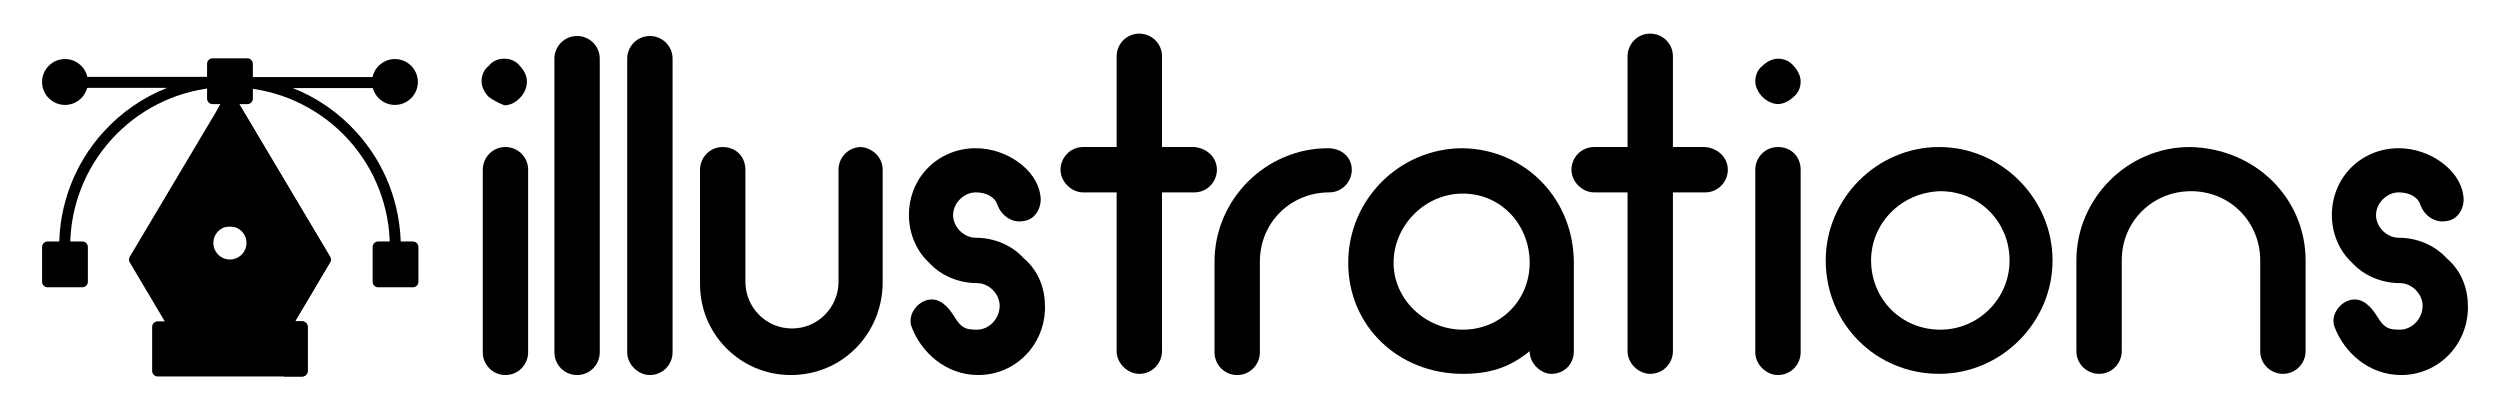
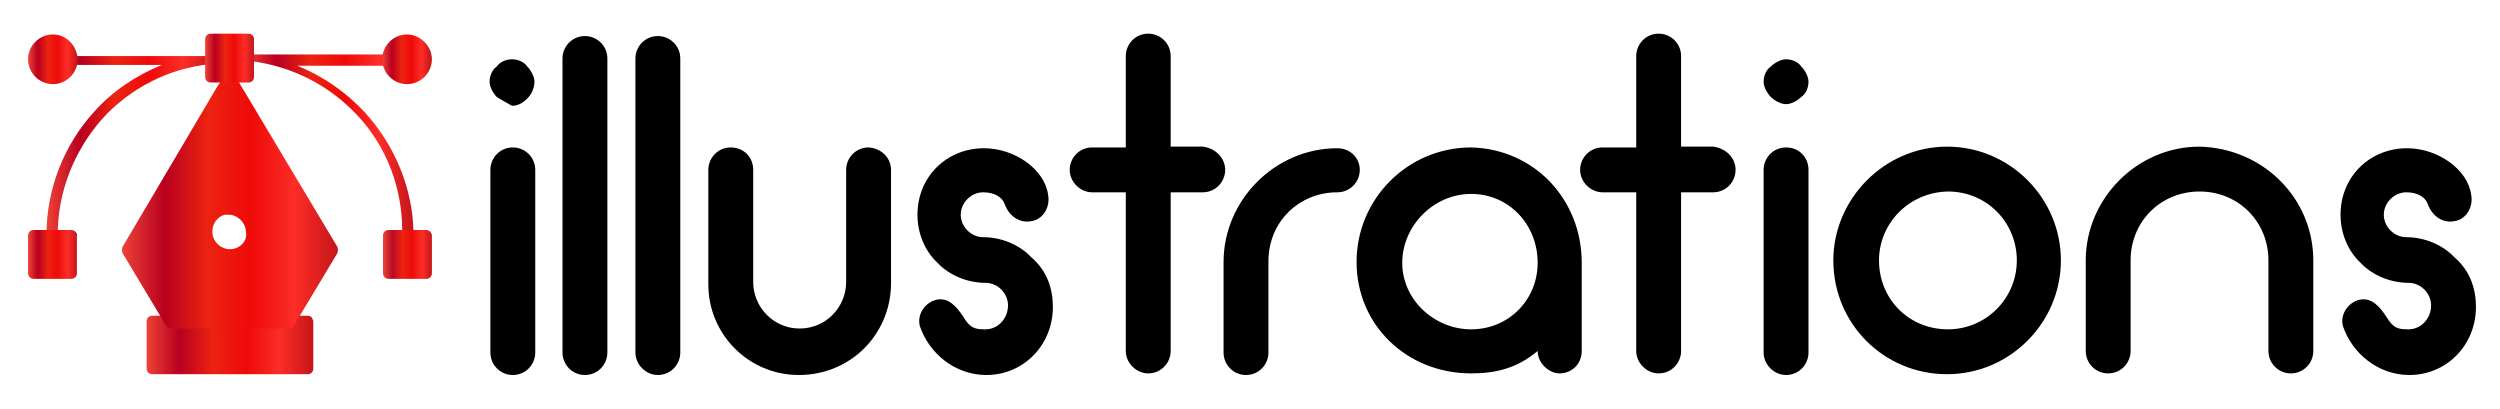
- <svg xmlns="http://www.w3.org/2000/svg" width="312" height="51">
-   <style type="text/css">.st1{fill:#000000;}
- 	.st2{fill:#000000;}
- 	.st3{fill:#000000;}
- 	.st4{fill:#000000;}</style>
-   <g>
-     <rect x="-1" y="-1" width="158" height="27.5" id="canvas_background" fill="none" />
-   </g>
-   <g>
-     <g id="svg_14" stroke="null">
-       <path id="svg_1" class="st0" d="m60.994,12.092c-0.447,-0.447 -0.894,-1.192 -0.894,-1.937c0,-0.745 0.298,-1.49 0.894,-1.937c0.447,-0.596 1.192,-0.894 1.937,-0.894c0.745,0 1.49,0.298 1.937,0.894c0.447,0.447 0.894,1.192 0.894,1.937c0,0.745 -0.298,1.49 -0.894,2.086s-1.192,0.894 -1.937,0.894c-0.745,-0.298 -1.341,-0.596 -1.937,-1.043zm-0.745,31.881l0,-22.794c0,-1.49 1.192,-2.831 2.831,-2.831c1.49,0 2.831,1.192 2.831,2.831l0,22.794c0,1.49 -1.192,2.831 -2.831,2.831c-1.639,0 -2.831,-1.341 -2.831,-2.831z" stroke="null" fill="#000000" />
-       <path id="svg_2" class="st0" d="m69.188,43.973l0,-36.649c0,-1.49 1.192,-2.831 2.831,-2.831c1.49,0 2.831,1.192 2.831,2.831l0,36.649c0,1.49 -1.192,2.831 -2.831,2.831c-1.639,0 -2.831,-1.341 -2.831,-2.831z" stroke="null" fill="#000000" />
-       <path id="svg_3" class="st0" d="m78.275,43.973l0,-36.649c0,-1.49 1.192,-2.831 2.831,-2.831c1.49,0 2.831,1.192 2.831,2.831l0,36.649c0,1.49 -1.192,2.831 -2.831,2.831c-1.49,0 -2.831,-1.341 -2.831,-2.831z" stroke="null" fill="#000000" />
-       <path id="svg_4" class="st0" d="m110.157,21.18l0,14.153l0,0.149c-0.149,6.257 -5.065,11.322 -11.471,11.322c-6.257,0 -11.322,-5.065 -11.322,-11.322l0,-0.149l0,-14.153c0,-1.49 1.192,-2.831 2.831,-2.831s2.831,1.192 2.831,2.831l0,14.004c0,3.129 2.533,5.81 5.81,5.81c3.278,0 5.81,-2.682 5.81,-5.81l0,-14.004c0,-1.49 1.192,-2.831 2.831,-2.831c1.49,0.149 2.682,1.341 2.682,2.831l-0,0z" stroke="null" fill="#000000" />
-       <path id="svg_5" class="st0" d="m130.418,38.312c0,4.767 -3.724,8.492 -8.343,8.492c-4.022,0 -7.151,-2.831 -8.343,-6.108c-0.447,-1.49 0.745,-2.98 2.086,-3.278c1.49,-0.298 2.533,0.894 3.278,2.086c0.894,1.49 1.49,1.639 2.831,1.639c1.49,0 2.831,-1.341 2.831,-2.98c0,-1.49 -1.341,-2.831 -2.831,-2.831c-2.235,0 -4.469,-0.894 -5.959,-2.533c-1.639,-1.49 -2.533,-3.724 -2.533,-5.959c0,-4.767 3.724,-8.343 8.343,-8.343c3.873,0 7.598,2.682 8.045,5.81c0.298,1.49 -0.596,3.129 -2.086,3.278c-1.49,0.298 -2.831,-0.745 -3.278,-2.086c-0.298,-0.894 -1.341,-1.49 -2.682,-1.49c-1.49,0 -2.831,1.341 -2.831,2.831c0,1.49 1.341,2.831 2.831,2.831c2.235,0 4.469,0.894 5.959,2.533c1.937,1.639 2.682,3.873 2.682,6.108l0,0l0,-0z" stroke="null" fill="#000000" />
-       <path id="svg_6" class="st0" d="m151.871,21.18c0,1.49 -1.192,2.831 -2.831,2.831l-4.022,0l0,19.814c0,1.49 -1.192,2.831 -2.831,2.831c-1.49,0 -2.831,-1.341 -2.831,-2.831l0,-19.814l-4.171,0c-1.49,0 -2.831,-1.341 -2.831,-2.831c0,-1.49 1.192,-2.831 2.831,-2.831l4.171,0l0,-11.322c0,-1.49 1.192,-2.831 2.831,-2.831c1.49,0 2.831,1.192 2.831,2.831l0,11.322l4.022,0c1.639,0.149 2.831,1.341 2.831,2.831z" stroke="null" fill="#000000" />
-       <path id="svg_7" class="st0" d="m168.705,21.18c0,1.49 -1.192,2.831 -2.831,2.831c-4.767,0 -8.641,3.724 -8.641,8.641l0,11.322c0,1.49 -1.192,2.831 -2.831,2.831s-2.831,-1.341 -2.831,-2.831l0,-11.322c0,-7.747 6.406,-14.153 14.153,-14.153c1.788,0 2.98,1.192 2.98,2.682l0,0z" stroke="null" fill="#000000" />
-       <path id="svg_8" class="st0" d="m196.415,32.8l0,11.024c0,1.639 -1.192,2.831 -2.831,2.831c-1.192,0 -2.682,-1.192 -2.682,-2.831c-2.533,2.086 -5.065,2.831 -8.343,2.831c-8.045,0 -14.302,-5.959 -14.302,-13.855s6.406,-14.302 14.302,-14.302c7.896,0.149 13.855,6.406 13.855,14.302l0,0zm-5.512,0c0,-4.767 -3.575,-8.641 -8.343,-8.641c-4.767,0 -8.641,4.022 -8.641,8.641s4.022,8.343 8.641,8.343c4.767,0 8.343,-3.724 8.343,-8.343z" stroke="null" fill="#000000" />
-       <path id="svg_9" class="st0" d="m215.633,21.18c0,1.49 -1.192,2.831 -2.831,2.831l-4.022,0l0,19.814c0,1.49 -1.192,2.831 -2.831,2.831c-1.49,0 -2.831,-1.341 -2.831,-2.831l0,-19.814l-4.171,0c-1.49,0 -2.831,-1.341 -2.831,-2.831c0,-1.49 1.192,-2.831 2.831,-2.831l4.171,0l0,-11.322c0,-1.49 1.192,-2.831 2.831,-2.831c1.49,0 2.831,1.192 2.831,2.831l0,11.322l4.022,0c1.639,0.149 2.831,1.341 2.831,2.831z" stroke="null" fill="#000000" />
-       <path id="svg_10" class="st0" d="m219.954,12.092c-0.447,-0.447 -0.894,-1.192 -0.894,-1.937c0,-0.745 0.298,-1.49 0.894,-1.937c0.447,-0.447 1.192,-0.894 1.937,-0.894s1.49,0.298 1.937,0.894c0.447,0.447 0.894,1.192 0.894,1.937c0,0.745 -0.298,1.49 -0.894,1.937c-0.447,0.447 -1.192,0.894 -1.937,0.894s-1.49,-0.447 -1.937,-0.894zm-0.894,31.881l0,-22.794c0,-1.49 1.192,-2.831 2.831,-2.831s2.831,1.192 2.831,2.831l0,22.794c0,1.49 -1.192,2.831 -2.831,2.831c-1.49,0 -2.831,-1.341 -2.831,-2.831z" stroke="null" fill="#000000" />
-       <path id="svg_11" class="st0" d="m227.85,32.502c0,-7.747 6.406,-14.153 14.153,-14.153c7.747,0 14.153,6.406 14.153,14.153s-6.406,14.153 -14.153,14.153c-7.896,0 -14.153,-6.257 -14.153,-14.153zm5.661,0c0,4.767 3.724,8.641 8.641,8.641c4.767,0 8.641,-3.873 8.641,-8.641s-3.724,-8.641 -8.641,-8.641c-4.916,0.149 -8.641,4.022 -8.641,8.641z" stroke="null" fill="#000000" />
-       <path id="svg_12" class="st0" d="m287.739,32.502l0,11.322c0,1.49 -1.192,2.831 -2.831,2.831c-1.49,0 -2.831,-1.192 -2.831,-2.831l0,-11.322c0,-4.767 -3.724,-8.641 -8.641,-8.641c-4.767,0 -8.641,3.724 -8.641,8.641l0,11.322c0,1.49 -1.192,2.831 -2.831,2.831c-1.49,0 -2.831,-1.192 -2.831,-2.831l0,-11.322c0,-7.747 6.406,-14.153 14.153,-14.153c8.194,0.149 14.451,6.406 14.451,14.153z" stroke="null" fill="#000000" />
-       <path id="svg_13" class="st0" d="m308,38.312c0,4.767 -3.724,8.492 -8.343,8.492c-4.022,0 -7.151,-2.831 -8.343,-6.108c-0.447,-1.49 0.745,-2.98 2.086,-3.278c1.49,-0.298 2.533,0.894 3.278,2.086c0.894,1.49 1.49,1.639 2.831,1.639c1.49,0 2.831,-1.341 2.831,-2.98c0,-1.49 -1.341,-2.831 -2.831,-2.831c-2.235,0 -4.469,-0.894 -5.959,-2.533c-1.639,-1.49 -2.533,-3.724 -2.533,-5.959c0,-4.767 3.724,-8.343 8.343,-8.343c3.873,0 7.598,2.682 8.045,5.81c0.298,1.49 -0.596,3.129 -2.086,3.278c-1.49,0.298 -2.831,-0.745 -3.278,-2.086c-0.298,-0.894 -1.341,-1.49 -2.682,-1.49c-1.49,0 -2.831,1.341 -2.831,2.831c0,1.49 1.341,2.831 2.831,2.831c2.235,0 4.469,0.894 5.959,2.533c1.937,1.639 2.682,3.873 2.682,6.108l0,0l0,-0z" stroke="null" fill="#000000" />
-     </g>
-     <g stroke="null" id="svg_37">
-       <g stroke="null" transform="matrix(0.1007937,0,0,0.1007937,-0.4535166,-103.3359) " id="svg_20">
-         <g stroke="null" id="svg_21">
-           <path stroke="null" id="svg_22" d="m445.886,1188.927c-22,-24.3 -49,-42.9 -78.9,-54.7l104.9,0c3.8,0 6.8,-3.1 6.8,-6.8c0,-3.8 -3.1,-6.8 -6.8,-6.8l-161.1,0c-0.5,0 -1,0 -1.4,0.1c0,0 -0.1,0 -0.1,0c-0.2,0 -0.4,0.1 -0.5,0.1c-0.1,0 -0.2,0.1 -0.3,0.1c-0.1,0 -0.2,0.1 -0.3,0.1c-0.1,0.1 -0.3,0.1 -0.4,0.2c-0.1,0 -0.1,0.1 -0.2,0.1c-0.1,0.1 -0.3,0.1 -0.4,0.2c-0.1,0 -0.1,0.1 -0.2,0.1c-0.1,0.1 -0.2,0.2 -0.3,0.2c-0.1,0 -0.1,0.1 -0.2,0.1c-0.1,0.1 -0.2,0.2 -0.3,0.2c-0.1,0.1 -0.2,0.1 -0.2,0.2c-0.1,0.1 -0.1,0.1 -0.2,0.2c-0.1,0.1 -0.2,0.2 -0.2,0.3c-0.1,0.1 -0.1,0.1 -0.1,0.2c-0.1,0.1 -0.2,0.2 -0.2,0.3c0,0.1 -0.1,0.1 -0.1,0.2c-0.1,0.1 -0.2,0.3 -0.2,0.4c0,0.1 -0.1,0.1 -0.1,0.2c-0.1,0.1 -0.1,0.3 -0.2,0.4c0,0.1 -0.1,0.2 -0.1,0.3c0,0.1 -0.1,0.2 -0.1,0.4c0,0.1 -0.1,0.3 -0.1,0.4c0,0.1 -0.1,0.2 -0.1,0.3c0,0.2 -0.1,0.3 -0.1,0.5c0,0.1 0,0.1 0,0.2c0,0 0,0 0,0c0,0.1 0,0.2 0,0.3c0,0.1 0,0.3 0,0.4l0,0c0,0 0,0 0,0c0,0.2 0,0.4 0,0.7c0,0.1 0,0.1 0,0.2c0,0.2 0,0.3 0.1,0.5c0,0.1 0.1,0.2 0.1,0.4c0,0.1 0,0.2 0.1,0.3c0.1,0.2 0.1,0.3 0.2,0.5c0,0 0,0.1 0.1,0.1c0.1,0.2 0.2,0.3 0.2,0.5c0,0 0,0.1 0,0.1c0.1,0.2 0.2,0.3 0.3,0.5c0,0 0,0 0,0.1c0.1,0.2 0.2,0.3 0.3,0.5c0,0 0,0 0,0.1c0.1,0.1 0.2,0.3 0.4,0.4c0,0 0,0.1 0.1,0.1c0.1,0.1 0.3,0.2 0.4,0.4c0,0 0.1,0.1 0.1,0.1c0.1,0.1 0.3,0.2 0.4,0.3c0,0 0.1,0.1 0.1,0.1c0.2,0.1 0.3,0.2 0.5,0.3c0,0 0,0 0.1,0c0.8,0.4 1.7,0.7 2.6,0.8c48.3,5.1 92.9,27.8 125.7,63.9c33,36.4 51.2,83.6 51.2,132.8c0,3.8 3.1,6.8 6.8,6.8s6.8,-3.1 6.8,-6.8c-0.1,-52.8 -19.6,-103.2 -54.9,-142.1z" class="st0" fill="#000000" />
-           <path stroke="null" id="svg_23" d="m273.086,1131.527c0.1,-0.1 0.2,-0.3 0.3,-0.4c0,0 0,-0.1 0.1,-0.1c0.1,-0.2 0.2,-0.3 0.3,-0.5c0,0 0,-0.1 0.1,-0.1c0.1,-0.2 0.2,-0.3 0.2,-0.5c0,-0.1 0.1,-0.1 0.1,-0.2c0.1,-0.1 0.1,-0.3 0.1,-0.4c0,-0.1 0.1,-0.2 0.1,-0.4c0,-0.1 0.1,-0.2 0.1,-0.3c0,-0.2 0.1,-0.4 0.1,-0.6c0,0 0,0 0,-0.1c0,-0.4 0,-0.8 0,-1.3c0,0 0,-0.1 0,-0.1c0,0 0,0 0,0c0,-0.1 0,-0.2 -0.1,-0.3c0,-0.1 0,-0.2 -0.1,-0.3c0,-0.2 -0.1,-0.3 -0.1,-0.5c0,-0.1 0,-0.1 -0.1,-0.2c-0.1,-0.2 -0.1,-0.4 -0.2,-0.6c0,0 0,0 0,0c-0.4,-1 -1.1,-1.9 -1.9,-2.6c0,0 0,0 0,0c-0.1,-0.1 -0.3,-0.2 -0.5,-0.3c0,0 -0.1,0 -0.1,-0.1c-0.1,-0.1 -0.3,-0.2 -0.4,-0.3c0,0 -0.1,-0.1 -0.1,-0.1c-0.2,-0.1 -0.3,-0.2 -0.5,-0.2c0,0 -0.1,0 -0.1,-0.1c-0.2,-0.1 -0.4,-0.1 -0.5,-0.2c0,0 -0.1,0 -0.1,0c-0.7,-0.2 -1.4,-0.3 -2.1,-0.3l-161.2,0c-3.8,0 -6.8,3.1 -6.8,6.8s3.1,6.8 6.8,6.8l104.9,0c-29.9,11.8 -56.9,30.4 -78.9,54.7c-35.3,38.9 -54.7,89.3 -54.7,141.9c0,3.8 3.1,6.8 6.8,6.8s6.8,-3.1 6.8,-6.8c0,-49.2 18.2,-96.3 51.2,-132.8c32.8,-36.2 77.4,-58.8 125.7,-63.9c1,-0.1 1.8,-0.4 2.6,-0.8c0,0 0.1,0 0.1,-0.1c0.2,-0.1 0.3,-0.2 0.5,-0.3c0,0 0.1,-0.1 0.1,-0.1c0.1,-0.1 0.3,-0.2 0.4,-0.3c0,0 0.1,-0.1 0.1,-0.1c0.1,-0.1 0.2,-0.2 0.4,-0.3c0,0 0.1,-0.1 0.1,-0.1c0.1,-0.1 0.2,-0.2 0.3,-0.4c0.1,0.2 0.1,0.2 0.2,0.1z" class="st0" fill="#000000" />
-         </g>
-         <g stroke="null" id="svg_24">
-           <path stroke="null" id="svg_25" d="m84.986,1098.327c-15.7,0 -28.4,12.7 -28.4,28.4c0,15.6 12.7,28.4 28.4,28.4s28.4,-12.7 28.4,-28.4c-0.1,-15.7 -12.8,-28.4 -28.4,-28.4z" class="st0" fill="#000000" />
-           <path stroke="null" id="svg_26" d="m493.486,1098.327c-15.6,0 -28.4,12.7 -28.4,28.4s12.7,28.4 28.4,28.4c15.6,0 28.4,-12.7 28.4,-28.4s-12.8,-28.4 -28.4,-28.4z" class="st0" fill="#000000" />
-         </g>
-         <g stroke="null" id="svg_27">
-           <path stroke="null" id="svg_28" d="m106.486,1324.227l-43.1,0c-3.8,0 -6.8,3.1 -6.8,6.8l0,43.1c0,3.8 3.1,6.8 6.8,6.8l43.1,0c3.8,0 6.8,-3.1 6.8,-6.8l0,-43.1c0.1,-3.7 -3,-6.8 -6.8,-6.8z" class="st0" fill="#000000" />
-           <path stroke="null" id="svg_29" d="m515.786,1324.227l-43.1,0c-3.8,0 -6.8,3.1 -6.8,6.8l0,43.1c0,3.8 3.1,6.8 6.8,6.8l43.1,0c3.8,0 6.8,-3.1 6.8,-6.8l0,-43.1c0,-3.7 -3.1,-6.8 -6.8,-6.8z" class="st0" fill="#000000" />
-           <path stroke="null" id="svg_30" d="m413.186,1343.127l-118.1,-198.4c-1.2,-2.1 -3.5,-3.3 -5.9,-3.3s-4.6,1.3 -5.9,3.3l-118.1,198.4c-1.3,2.2 -1.3,4.8 0,7l49.5,83.4c1.2,2.1 3.5,3.3 5.9,3.3l137.2,0c2.4,0 4.6,-1.3 5.9,-3.3l49.5,-83.4c1.3,-2.1 1.3,-4.8 0,-7zm-124,-37.6c11.3,0 20.5,9.2 20.5,20.5c0,11.3 -9.2,20.5 -20.5,20.5c-11.3,0 -20.5,-9.2 -20.5,-20.5c0,-11.3 9.2,-20.5 20.5,-20.5z" class="st0" fill="#000000" />
-         </g>
-         <path stroke="null" id="svg_31" d="m413.186,1343.127l-118.1,-198.4c-1.2,-2.1 -3.5,-3.3 -5.9,-3.3s-4.6,1.3 -5.9,3.3l-9.5,15.9l110.7,186l-53.6,90.2l26.8,0c2.4,0 4.6,-1.3 5.9,-3.3l49.5,-83.4c1.4,-2.1 1.4,-4.8 0.1,-7z" class="st0" fill="#000000" />
-         <path stroke="null" id="svg_32" d="m378.686,1423.127l-179,0c-3.8,0 -6.8,3.1 -6.8,6.8l0,54.6c0,3.8 3.1,6.8 6.8,6.8l178.9,0c3.8,0 6.8,-3.1 6.8,-6.8l0,-54.6c0.1,-3.7 -2.9,-6.8 -6.7,-6.8z" class="st0" fill="#000000" />
-         <path stroke="null" id="svg_33" d="m378.686,1423.127l-22.8,0l0,68.3l22.8,0c3.8,0 6.8,-3.1 6.8,-6.8l0,-54.6c0,-3.8 -3,-6.9 -6.8,-6.9z" class="st0" fill="#000000" />
-         <path stroke="null" id="svg_34" d="m288.186,1141.527c-0.2,0 -0.4,0.1 -0.6,0.1c-0.1,0 -0.1,0 -0.2,0.1c-0.2,0.1 -0.5,0.1 -0.7,0.2c0,0 0,0 -0.1,0c-0.3,0.1 -0.5,0.2 -0.7,0.4c0,0 -0.1,0.1 -0.1,0.1c-0.2,0.1 -0.4,0.2 -0.5,0.3c-0.1,0 -0.1,0.1 -0.2,0.1c-0.2,0.1 -0.3,0.3 -0.5,0.4c0,0 -0.1,0.1 -0.1,0.1c-0.2,0.2 -0.4,0.4 -0.5,0.6c0,0.1 -0.1,0.1 -0.1,0.2c-0.1,0.2 -0.2,0.3 -0.4,0.5c-0.6,1 -1,2.3 -1,3.6l0,157.3c0,0.4 0,0.8 0.1,1.1c2.1,-0.7 4.4,-1.1 6.7,-1.1s4.6,0.4 6.7,1.1c0.1,-0.4 0.1,-0.7 0.1,-1.1l0,-157.3c0,-1.3 -0.4,-2.5 -1,-3.6c-0.1,-0.2 -0.2,-0.4 -0.4,-0.5c0,-0.1 -0.1,-0.1 -0.1,-0.2c-0.2,-0.2 -0.3,-0.4 -0.5,-0.6c0,0 -0.1,-0.1 -0.1,-0.1c-0.2,-0.1 -0.3,-0.3 -0.5,-0.4c-0.1,0 -0.1,-0.1 -0.2,-0.1c-0.2,-0.1 -0.3,-0.2 -0.5,-0.3c0,0 -0.1,-0.1 -0.1,-0.1c-0.2,-0.1 -0.5,-0.3 -0.7,-0.4c0,0 0,0 -0.1,0c-0.2,-0.1 -0.5,-0.2 -0.7,-0.2c-0.1,0 -0.1,0 -0.2,-0.1c-0.2,0 -0.4,-0.1 -0.6,-0.1c-0.1,0 -0.1,0 -0.2,0c-0.3,0 -0.5,-0.1 -0.8,-0.1c-0.3,0 -0.5,0 -0.8,0.1c-0.3,-0.1 -0.3,-0.1 -0.4,0z" class="st0" fill="#000000" />
-         <path stroke="null" id="svg_35" d="m288.186,1141.527c-0.1,0 -0.2,0 -0.3,0.1c-0.1,0 -0.2,0 -0.3,0.1c-0.1,0 -0.1,0 -0.2,0.1c0,0 0,0 0,0c-0.2,0.1 -0.4,0.1 -0.6,0.2c0,0 0,0 -0.1,0c-0.3,0.1 -0.5,0.2 -0.7,0.4c0,0 -0.1,0.1 -0.1,0.1c-0.1,0.1 -0.2,0.2 -0.4,0.2c-0.1,0 -0.1,0.1 -0.2,0.1c-0.1,0 -0.1,0.1 -0.2,0.1c-0.2,0.1 -0.3,0.3 -0.5,0.4c0,0 -0.1,0.1 -0.1,0.1c-0.2,0.2 -0.4,0.4 -0.5,0.6c0,0.1 -0.1,0.1 -0.1,0.2c-0.1,0.1 -0.1,0.2 -0.2,0.3c-0.1,0.1 -0.1,0.1 -0.2,0.2c-0.6,1 -1,2.3 -1,3.6l0,26.8l13.7,23l0,-49.7c0,-1.3 -0.4,-2.5 -1,-3.6c0,-0.1 -0.1,-0.1 -0.2,-0.2c-0.1,-0.1 -0.1,-0.2 -0.2,-0.3c0,-0.1 -0.1,-0.1 -0.1,-0.2c-0.2,-0.2 -0.3,-0.4 -0.5,-0.6c0,0 -0.1,-0.1 -0.1,-0.1c-0.1,-0.1 -0.2,-0.2 -0.3,-0.2c-0.1,-0.1 -0.1,-0.1 -0.2,-0.2c-0.1,0 -0.1,-0.1 -0.2,-0.1c-0.1,0 -0.1,-0.1 -0.2,-0.1c-0.1,-0.1 -0.2,-0.2 -0.4,-0.2c0,0 -0.1,-0.1 -0.1,-0.1c-0.2,-0.1 -0.5,-0.3 -0.7,-0.4c0,0 0,0 -0.1,0c-0.1,-0.1 -0.3,-0.1 -0.4,-0.1c-0.1,0 -0.2,-0.1 -0.3,-0.1c-0.1,0 -0.1,0 -0.2,-0.1c-0.2,0 -0.4,-0.1 -0.6,-0.1c-0.1,0 -0.1,0 -0.2,0c-0.3,0 -0.5,-0.1 -0.8,-0.1c-0.3,0 -0.5,0 -0.8,0.1c-0.3,-0.3 -0.3,-0.3 -0.4,-0.2z" class="st0" fill="#000000" />
-         <path stroke="null" id="svg_36" d="m310.786,1097.427l-43.1,0c-3.8,0 -6.8,3.1 -6.8,6.8l0,43.1c0,3.8 3.1,6.8 6.8,6.8l43.1,0c3.8,0 6.8,-3.1 6.8,-6.8l0,-43.1c0,-3.7 -3.1,-6.8 -6.8,-6.8z" class="st0" fill="#000000" />
-       </g>
-     </g>
-   </g>
+ <svg xmlns="http://www.w3.org/2000/svg" width="312" height="51" version="1.1" id="Layer_1" x="0px" y="0px" viewBox="0 0 312 51" style="enable-background:new 0 0 312 51;" xml:space="preserve">
+   <style type="text/css">
+ 	.st0{fill:url(#SVGID_1_);}
+ 	.st1{fill:url(#SVGID_2_);}
+ 	.st2{fill:url(#SVGID_3_);}
+ 	.st3{fill:url(#SVGID_4_);}
+ 	.st4{fill:url(#SVGID_5_);}
+ 	.st5{fill:url(#SVGID_6_);}
+ 	.st6{fill:url(#SVGID_7_);}
+ 	.st7{fill:url(#SVGID_8_);}
+ 	.st8{fill:url(#SVGID_9_);}
+ 	</style>
+   <path id="svg_1" d="M62,12.1c-0.4-0.4-0.9-1.2-0.9-1.9s0.3-1.5,0.9-1.9c0.4-0.6,1.2-0.9,1.9-0.9c0.7,0,1.5,0.3,1.9,0.9  c0.4,0.4,0.9,1.2,0.9,1.9s-0.3,1.5-0.9,2.1s-1.2,0.9-1.9,0.9C63.2,12.8,62.6,12.5,62,12.1z M61.2,44V21.2c0-1.5,1.2-2.8,2.8-2.8  c1.5,0,2.8,1.2,2.8,2.8V44c0,1.5-1.2,2.8-2.8,2.8C62.4,46.8,61.2,45.5,61.2,44z" />
+   <path id="svg_2" d="M70.2,44V7.3c0-1.5,1.2-2.8,2.8-2.8c1.5,0,2.8,1.2,2.8,2.8V44c0,1.5-1.2,2.8-2.8,2.8  C71.4,46.8,70.2,45.5,70.2,44z" />
+   <path id="svg_3" d="M79.3,44V7.3c0-1.5,1.2-2.8,2.8-2.8c1.5,0,2.8,1.2,2.8,2.8V44c0,1.5-1.2,2.8-2.8,2.8  C80.6,46.8,79.3,45.5,79.3,44z" />
+   <path id="svg_4" d="M111.2,21.2v14.2v0.1c-0.1,6.3-5.1,11.3-11.5,11.3c-6.3,0-11.3-5.1-11.3-11.3v-0.1V21.2c0-1.5,1.2-2.8,2.8-2.8  s2.8,1.2,2.8,2.8v14c0,3.1,2.5,5.8,5.8,5.8c3.3,0,5.8-2.7,5.8-5.8v-14c0-1.5,1.2-2.8,2.8-2.8C110,18.5,111.2,19.7,111.2,21.2  L111.2,21.2z" />
+   <path id="svg_5" d="M131.4,38.3c0,4.8-3.7,8.5-8.3,8.5c-4,0-7.2-2.8-8.3-6.1c-0.4-1.5,0.7-3,2.1-3.3c1.5-0.3,2.5,0.9,3.3,2.1  c0.9,1.5,1.5,1.6,2.8,1.6c1.5,0,2.8-1.3,2.8-3c0-1.5-1.3-2.8-2.8-2.8c-2.2,0-4.5-0.9-6-2.5c-1.6-1.5-2.5-3.7-2.5-6  c0-4.8,3.7-8.3,8.3-8.3c3.9,0,7.6,2.7,8,5.8c0.3,1.5-0.6,3.1-2.1,3.3c-1.5,0.3-2.8-0.7-3.3-2.1c-0.3-0.9-1.3-1.5-2.7-1.5  c-1.5,0-2.8,1.3-2.8,2.8c0,1.5,1.3,2.8,2.8,2.8c2.2,0,4.5,0.9,6,2.5C130.7,33.8,131.4,36.1,131.4,38.3L131.4,38.3L131.4,38.3z" />
+   <path id="svg_6" d="M152.9,21.2c0,1.5-1.2,2.8-2.8,2.8h-4v19.8c0,1.5-1.2,2.8-2.8,2.8c-1.5,0-2.8-1.3-2.8-2.8V24h-4.2  c-1.5,0-2.8-1.3-2.8-2.8c0-1.5,1.2-2.8,2.8-2.8h4.2V7c0-1.5,1.2-2.8,2.8-2.8c1.5,0,2.8,1.2,2.8,2.8v11.3h4  C151.7,18.5,152.9,19.7,152.9,21.2z" />
+   <path id="svg_7" d="M169.7,21.2c0,1.5-1.2,2.8-2.8,2.8c-4.8,0-8.6,3.7-8.6,8.6V44c0,1.5-1.2,2.8-2.8,2.8s-2.8-1.3-2.8-2.8V32.7  c0-7.7,6.4-14.2,14.2-14.2C168.5,18.5,169.7,19.7,169.7,21.2L169.7,21.2L169.7,21.2z" />
+   <path id="svg_8" d="M197.4,32.8v11c0,1.6-1.2,2.8-2.8,2.8c-1.2,0-2.7-1.2-2.7-2.8c-2.5,2.1-5.1,2.8-8.3,2.8c-8,0-14.3-6-14.3-13.9  s6.4-14.3,14.3-14.3C191.5,18.6,197.4,24.9,197.4,32.8C197.4,32.8,197.4,32.8,197.4,32.8z M191.9,32.8c0-4.8-3.6-8.6-8.3-8.6  s-8.6,4-8.6,8.6s4,8.3,8.6,8.3C188.3,41.1,191.9,37.4,191.9,32.8z" />
+   <path id="svg_9" d="M216.6,21.2c0,1.5-1.2,2.8-2.8,2.8h-4v19.8c0,1.5-1.2,2.8-2.8,2.8c-1.5,0-2.8-1.3-2.8-2.8V24h-4.2  c-1.5,0-2.8-1.3-2.8-2.8c0-1.5,1.2-2.8,2.8-2.8h4.2V7c0-1.5,1.2-2.8,2.8-2.8c1.5,0,2.8,1.2,2.8,2.8v11.3h4  C215.4,18.5,216.6,19.7,216.6,21.2z" />
+   <path id="svg_10" d="M221,12.1c-0.4-0.4-0.9-1.2-0.9-1.9s0.3-1.5,0.9-1.9c0.4-0.4,1.2-0.9,1.9-0.9s1.5,0.3,1.9,0.9  c0.4,0.4,0.9,1.2,0.9,1.9s-0.3,1.5-0.9,1.9c-0.4,0.4-1.2,0.9-1.9,0.9S221.4,12.5,221,12.1z M220.1,44V21.2c0-1.5,1.2-2.8,2.8-2.8  s2.8,1.2,2.8,2.8V44c0,1.5-1.2,2.8-2.8,2.8C221.4,46.8,220.1,45.5,220.1,44z" />
+   <path id="svg_11" d="M228.8,32.5c0-7.7,6.4-14.2,14.2-14.2s14.2,6.4,14.2,14.2s-6.4,14.2-14.2,14.2  C235.1,46.7,228.8,40.4,228.8,32.5z M234.5,32.5c0,4.8,3.7,8.6,8.6,8.6c4.8,0,8.6-3.9,8.6-8.6s-3.7-8.6-8.6-8.6  C238.2,24,234.5,27.9,234.5,32.5z" />
+   <path id="svg_12" d="M288.7,32.5v11.3c0,1.5-1.2,2.8-2.8,2.8c-1.5,0-2.8-1.2-2.8-2.8V32.5c0-4.8-3.7-8.6-8.6-8.6  c-4.8,0-8.6,3.7-8.6,8.6v11.3c0,1.5-1.2,2.8-2.8,2.8c-1.5,0-2.8-1.2-2.8-2.8V32.5c0-7.7,6.4-14.2,14.2-14.2  C282.5,18.5,288.7,24.8,288.7,32.5L288.7,32.5z" />
+   <path id="svg_13" d="M309,38.3c0,4.8-3.7,8.5-8.3,8.5c-4,0-7.2-2.8-8.3-6.1c-0.4-1.5,0.7-3,2.1-3.3c1.5-0.3,2.5,0.9,3.3,2.1  c0.9,1.5,1.5,1.6,2.8,1.6c1.5,0,2.8-1.3,2.8-3c0-1.5-1.3-2.8-2.8-2.8c-2.2,0-4.5-0.9-6-2.5c-1.6-1.5-2.5-3.7-2.5-6  c0-4.8,3.7-8.3,8.3-8.3c3.9,0,7.6,2.7,8,5.8c0.3,1.5-0.6,3.1-2.1,3.3c-1.5,0.3-2.8-0.7-3.3-2.1c-0.3-0.9-1.3-1.5-2.7-1.5  c-1.5,0-2.8,1.3-2.8,2.8c0,1.5,1.3,2.8,2.8,2.8c2.2,0,4.5,0.9,6,2.5C308.3,33.8,309,36.1,309,38.3L309,38.3L309,38.3z" />
+   <linearGradient id="SVGID_1_" gradientUnits="userSpaceOnUse" x1="30.289" y1="18.449" x2="51.549" y2="18.449">
+     <stop offset="0" style="stop-color:#EE4337" />
+     <stop offset="0.2" style="stop-color:#B8001F" />
+     <stop offset="0.4" style="stop-color:#EC2311" />
+     <stop offset="0.6" style="stop-color:#EE0A09" />
+     <stop offset="0.8" style="stop-color:#FC2D27" />
+     <stop offset="1" style="stop-color:#C5151A" />
+   </linearGradient>
+   <path class="st0" d="M45.6,14.1c-2.4-2.6-5.3-4.6-8.5-5.9h11.3c0.4,0,0.7-0.3,0.7-0.7c0-0.4-0.3-0.7-0.7-0.7H31c-0.1,0-0.1,0-0.2,0  h0c0,0,0,0-0.1,0s0,0,0,0c0,0,0,0,0,0c0,0,0,0,0,0c0,0,0,0,0,0c0,0,0,0,0,0c0,0,0,0,0,0c0,0,0,0,0,0c0,0,0,0,0,0c0,0,0,0,0,0  c0,0,0,0,0,0c0,0,0,0,0,0c0,0,0,0,0,0c0,0,0,0,0,0c0,0,0,0,0,0c0,0,0,0,0,0c0,0,0,0,0,0c0,0,0,0,0,0c0,0,0,0,0,0c0,0,0,0,0,0  c0,0,0,0,0,0c0,0,0,0,0,0c0,0,0,0,0,0c0,0,0,0,0,0.1c0,0,0,0,0,0l0,0c0,0,0,0,0,0c0,0,0,0,0,0l0,0l0,0c0,0,0,0,0,0.1c0,0,0,0,0,0  c0,0,0,0,0,0.1c0,0,0,0,0,0c0,0,0,0,0,0c0,0,0,0,0,0.1c0,0,0,0,0,0c0,0,0,0,0,0.1v0c0,0,0,0,0,0.1c0,0,0,0,0,0c0,0,0,0,0,0.1  c0,0,0,0,0,0c0,0,0,0,0,0c0,0,0,0,0,0c0,0,0,0,0,0l0,0c0,0,0,0,0,0l0,0c0,0,0,0,0.1,0c0,0,0,0,0,0c0.1,0,0.2,0.1,0.3,0.1  c5.2,0.6,10,3,13.6,6.9c3.6,3.9,5.5,9,5.5,14.4c0,0.4,0.3,0.7,0.7,0.7c0.4,0,0.7-0.3,0.7-0.7C51.5,23.7,49.4,18.3,45.6,14.1z" />
+   <linearGradient id="SVGID_2_" gradientUnits="userSpaceOnUse" x1="5.805" y1="18.417" x2="27.088" y2="18.417">
+     <stop offset="0" style="stop-color:#EE4337" />
+     <stop offset="0.2" style="stop-color:#B8001F" />
+     <stop offset="0.4" style="stop-color:#EC2311" />
+     <stop offset="0.6" style="stop-color:#EE0A09" />
+     <stop offset="0.8" style="stop-color:#FC2D27" />
+     <stop offset="1" style="stop-color:#C5151A" />
+   </linearGradient>
+   <path class="st1" d="M26.9,7.9C26.9,7.9,26.9,7.9,26.9,7.9C27,7.8,27,7.8,26.9,7.9C27,7.8,27,7.8,27,7.8c0,0,0,0,0,0c0,0,0,0,0-0.1  c0,0,0,0,0,0c0,0,0,0,0,0c0,0,0,0,0,0c0,0,0,0,0,0c0,0,0,0,0-0.1c0,0,0,0,0,0c0,0,0-0.1,0-0.1v0l0,0c0,0,0,0,0,0c0,0,0,0,0,0  c0,0,0,0,0-0.1c0,0,0,0,0,0c0,0,0,0,0-0.1l0,0c0-0.1-0.1-0.2-0.2-0.3l0,0c0,0,0,0-0.1,0c0,0,0,0,0,0c0,0,0,0,0,0l0,0c0,0,0,0-0.1,0  c0,0,0,0,0,0c0,0,0,0-0.1,0h0c-0.1,0-0.2,0-0.2,0H8.9C8.5,6.7,8.2,7,8.2,7.4c0,0.4,0.3,0.7,0.7,0.7h11.3c-3.2,1.3-6.2,3.3-8.5,5.9  c-3.8,4.2-5.9,9.7-5.9,15.3c0,0.4,0.3,0.7,0.7,0.7s0.7-0.3,0.7-0.7c0-5.3,2-10.4,5.5-14.4c3.5-3.9,8.4-6.4,13.6-6.9  c0.1,0,0.2,0,0.3-0.1c0,0,0,0,0,0c0,0,0,0,0.1,0l0,0c0,0,0,0,0,0l0,0C26.8,7.9,26.8,7.9,26.9,7.9L26.9,7.9  C26.9,7.9,26.9,7.9,26.9,7.9C26.9,7.9,26.9,7.9,26.9,7.9z" />
+   <linearGradient id="SVGID_3_" gradientUnits="userSpaceOnUse" x1="3.513" y1="7.365" x2="9.655" y2="7.365">
+     <stop offset="0" style="stop-color:#EE4337" />
+     <stop offset="0.2" style="stop-color:#B8001F" />
+     <stop offset="0.4" style="stop-color:#EC2311" />
+     <stop offset="0.6" style="stop-color:#EE0A09" />
+     <stop offset="0.8" style="stop-color:#FC2D27" />
+     <stop offset="1" style="stop-color:#C5151A" />
+   </linearGradient>
+   <path class="st2" d="M6.6,4.3c-1.7,0-3.1,1.4-3.1,3.1c0,1.7,1.4,3.1,3.1,3.1s3.1-1.4,3.1-3.1C9.6,5.7,8.3,4.3,6.6,4.3z" />
+   <linearGradient id="SVGID_4_" gradientUnits="userSpaceOnUse" x1="47.689" y1="7.365" x2="53.831" y2="7.365">
+     <stop offset="0" style="stop-color:#EE4337" />
+     <stop offset="0.2" style="stop-color:#B8001F" />
+     <stop offset="0.4" style="stop-color:#EC2311" />
+     <stop offset="0.6" style="stop-color:#EE0A09" />
+     <stop offset="0.8" style="stop-color:#FC2D27" />
+     <stop offset="1" style="stop-color:#C5151A" />
+   </linearGradient>
+   <path class="st3" d="M50.8,4.3c-1.7,0-3.1,1.4-3.1,3.1s1.4,3.1,3.1,3.1c1.7,0,3.1-1.4,3.1-3.1S52.4,4.3,50.8,4.3z" />
+   <linearGradient id="SVGID_5_" gradientUnits="userSpaceOnUse" x1="3.513" y1="31.788" x2="9.645" y2="31.788">
+     <stop offset="0" style="stop-color:#EE4337" />
+     <stop offset="0.2" style="stop-color:#B8001F" />
+     <stop offset="0.4" style="stop-color:#EC2311" />
+     <stop offset="0.6" style="stop-color:#EE0A09" />
+     <stop offset="0.8" style="stop-color:#FC2D27" />
+     <stop offset="1" style="stop-color:#C5151A" />
+   </linearGradient>
+   <path class="st4" d="M8.9,28.7H4.2c-0.4,0-0.7,0.3-0.7,0.7v4.7c0,0.4,0.3,0.7,0.7,0.7h4.7c0.4,0,0.7-0.3,0.7-0.7v-4.7  C9.7,29.1,9.3,28.7,8.9,28.7z" />
+   <linearGradient id="SVGID_6_" gradientUnits="userSpaceOnUse" x1="47.775" y1="31.788" x2="53.907" y2="31.788">
+     <stop offset="0" style="stop-color:#EE4437" />
+     <stop offset="0.2" style="stop-color:#B80B26" />
+     <stop offset="0.4" style="stop-color:#EC2411" />
+     <stop offset="0.6" style="stop-color:#EE0B09" />
+     <stop offset="0.8" style="stop-color:#FC2E27" />
+     <stop offset="1" style="stop-color:#C51518" />
+   </linearGradient>
+   <path class="st5" d="M53.2,28.7h-4.7c-0.4,0-0.7,0.3-0.7,0.7v4.7c0,0.4,0.3,0.7,0.7,0.7h4.7c0.4,0,0.7-0.3,0.7-0.7v-4.7  C53.9,29.1,53.6,28.7,53.2,28.7z" />
+   <linearGradient id="SVGID_7_" gradientUnits="userSpaceOnUse" x1="18.252" y1="43.111" x2="39.081" y2="43.111">
+     <stop offset="0" style="stop-color:#EE4337" />
+     <stop offset="0.2" style="stop-color:#B8001F" />
+     <stop offset="0.4" style="stop-color:#EC2311" />
+     <stop offset="0.6" style="stop-color:#EE0A09" />
+     <stop offset="0.8" style="stop-color:#FC2D27" />
+     <stop offset="1" style="stop-color:#C5151A" />
+   </linearGradient>
+   <path class="st6" d="M38.9,39.6c-0.1-0.1-0.3-0.2-0.5-0.2h-2.5H19c-0.4,0-0.7,0.3-0.7,0.7v5.9c0,0.4,0.3,0.7,0.7,0.7h16.9v0h2.5  c0.4,0,0.7-0.3,0.7-0.7v-5.9C39.1,40,39,39.8,38.9,39.6z" />
+   <linearGradient id="SVGID_8_" gradientUnits="userSpaceOnUse" x1="15.152" y1="24.927" x2="42.181" y2="24.927">
+     <stop offset="0" style="stop-color:#EE4337" />
+     <stop offset="0.2" style="stop-color:#B8001F" />
+     <stop offset="0.4" style="stop-color:#EC2311" />
+     <stop offset="0.6" style="stop-color:#EE0A09" />
+     <stop offset="0.8" style="stop-color:#FC2D27" />
+     <stop offset="1" style="stop-color:#C5151A" />
+   </linearGradient>
+   <path class="st7" d="M42.1,30.8L29.3,9.4c0,0,0,0,0,0c0,0,0,0,0,0c0,0,0,0,0,0c0,0,0,0,0-0.1c0,0,0,0,0,0c0,0,0,0-0.1-0.1l0,0  c0,0,0,0-0.1,0c0,0,0,0,0,0c0,0,0,0,0,0c0,0,0,0,0,0l0,0C29,9,29,9,29,9c0,0,0,0,0,0c0,0-0.1,0-0.1,0c0,0,0,0,0,0c0,0,0,0,0,0  c0,0,0,0-0.1,0c0,0,0,0,0,0c0,0-0.1,0-0.1,0c0,0,0,0,0,0c0,0,0,0,0,0c0,0,0,0,0,0c0,0,0,0,0,0c0,0,0,0,0,0c0,0,0,0-0.1,0  c0,0,0,0,0,0c0,0,0,0,0,0c0,0,0,0,0,0c0,0,0,0,0,0c0,0,0,0,0,0c0,0,0,0,0,0c0,0-0.1,0-0.1,0c0,0,0,0,0,0c0,0,0,0-0.1,0  c-0.1,0-0.1,0.1-0.2,0.1c0,0,0,0,0,0l0,0c-0.1,0-0.1,0.1-0.1,0.2L27,11l0,0L15.3,30.8c-0.1,0.2-0.1,0.5,0,0.8l5.4,9  c0.1,0.2,0.4,0.4,0.6,0.4h11.9l0,0h2.9c0,0,0,0,0,0h0c0.3,0,0.5-0.1,0.6-0.4l5.4-9C42.2,31.3,42.2,31,42.1,30.8z M28.7,31.1  c-1.2,0-2.2-1-2.2-2.2c0-1,0.6-1.8,1.5-2.1c0,0,0.1,0,0.1,0c0,0,0,0,0,0c0,0,0.1,0,0.1,0c0,0,0,0,0,0c0,0,0.1,0,0.1,0  c0,0,0.1,0,0.1,0c0,0,0,0,0.1,0c0.1,0,0.1,0,0.2,0c0,0,0,0,0,0c1.1,0.1,2,1.1,2,2.2C30.9,30.1,29.9,31.1,28.7,31.1z" />
+   <linearGradient id="SVGID_9_" gradientUnits="userSpaceOnUse" x1="25.606" y1="7.262" x2="31.738" y2="7.262">
+     <stop offset="0" style="stop-color:#EE4337" />
+     <stop offset="0.2" style="stop-color:#B8001F" />
+     <stop offset="0.4" style="stop-color:#EC2311" />
+     <stop offset="0.6" style="stop-color:#EE0A09" />
+     <stop offset="0.8" style="stop-color:#FC2D27" />
+     <stop offset="1" style="stop-color:#C5151A" />
+   </linearGradient>
+   <path class="st8" d="M31,4.2h-4.7c-0.4,0-0.7,0.3-0.7,0.7v4.7c0,0.4,0.3,0.7,0.7,0.7H31c0.4,0,0.7-0.3,0.7-0.7V4.9  C31.7,4.5,31.4,4.2,31,4.2z" />
</svg>
